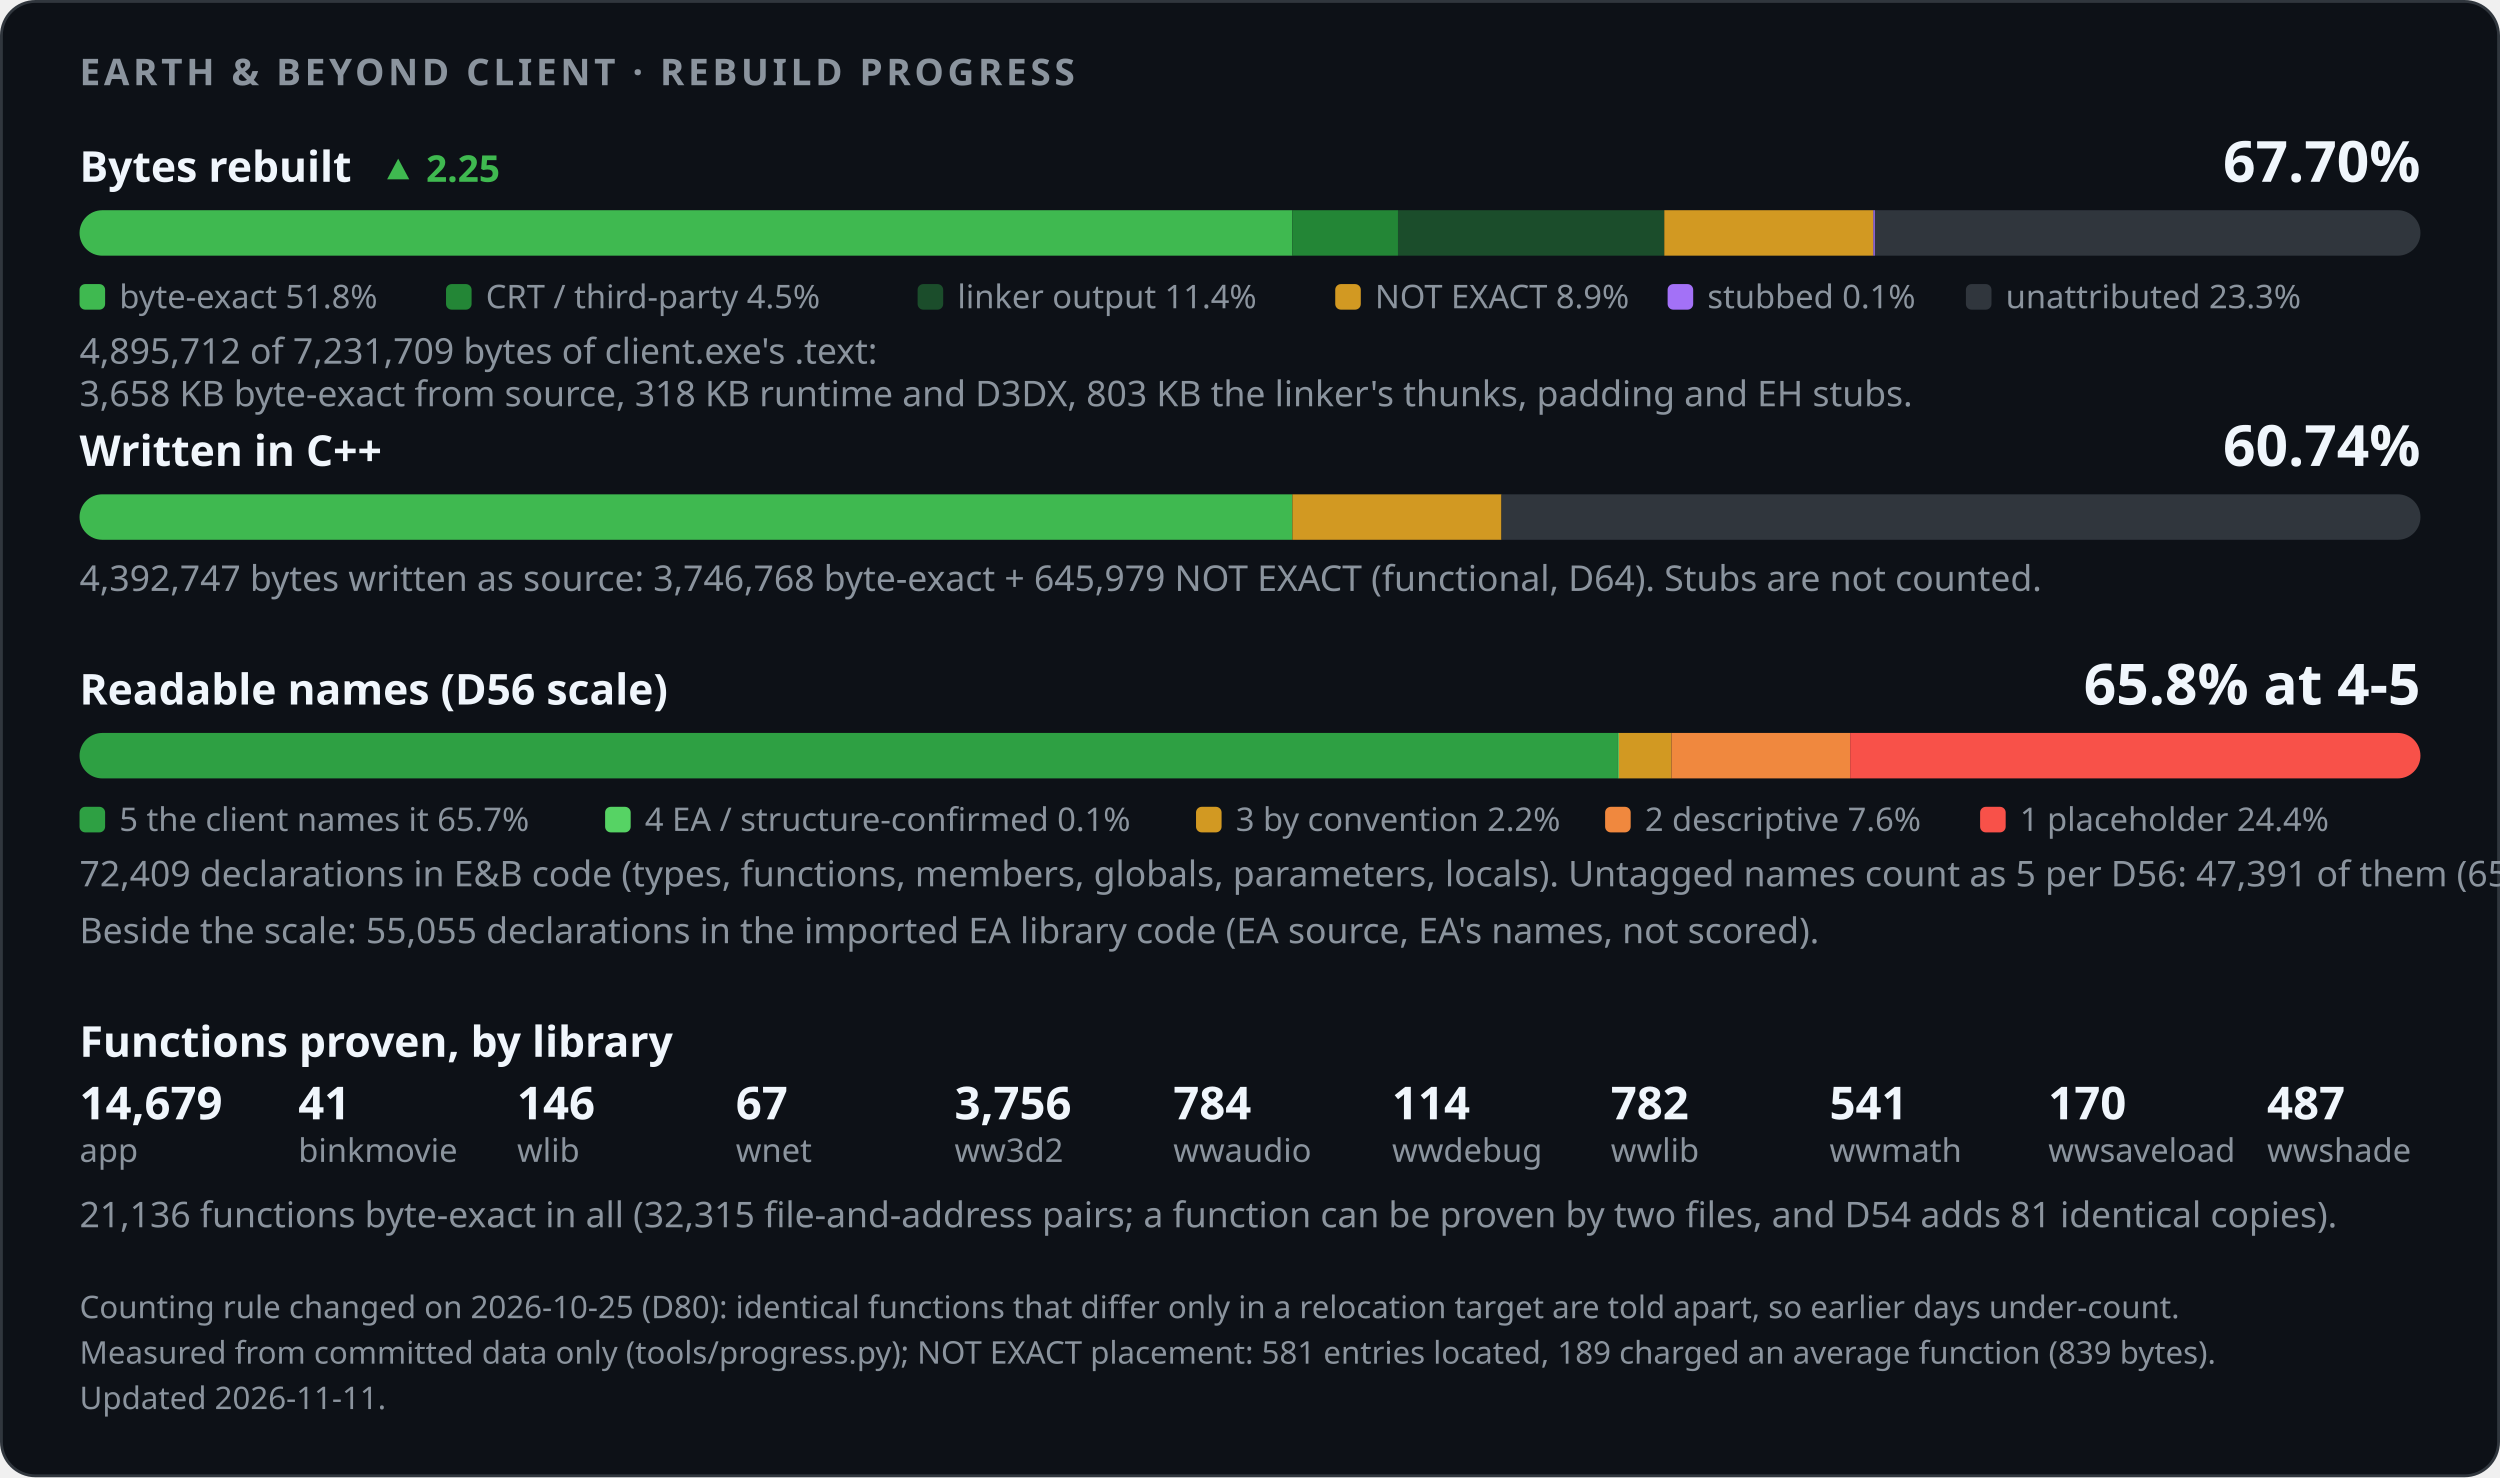
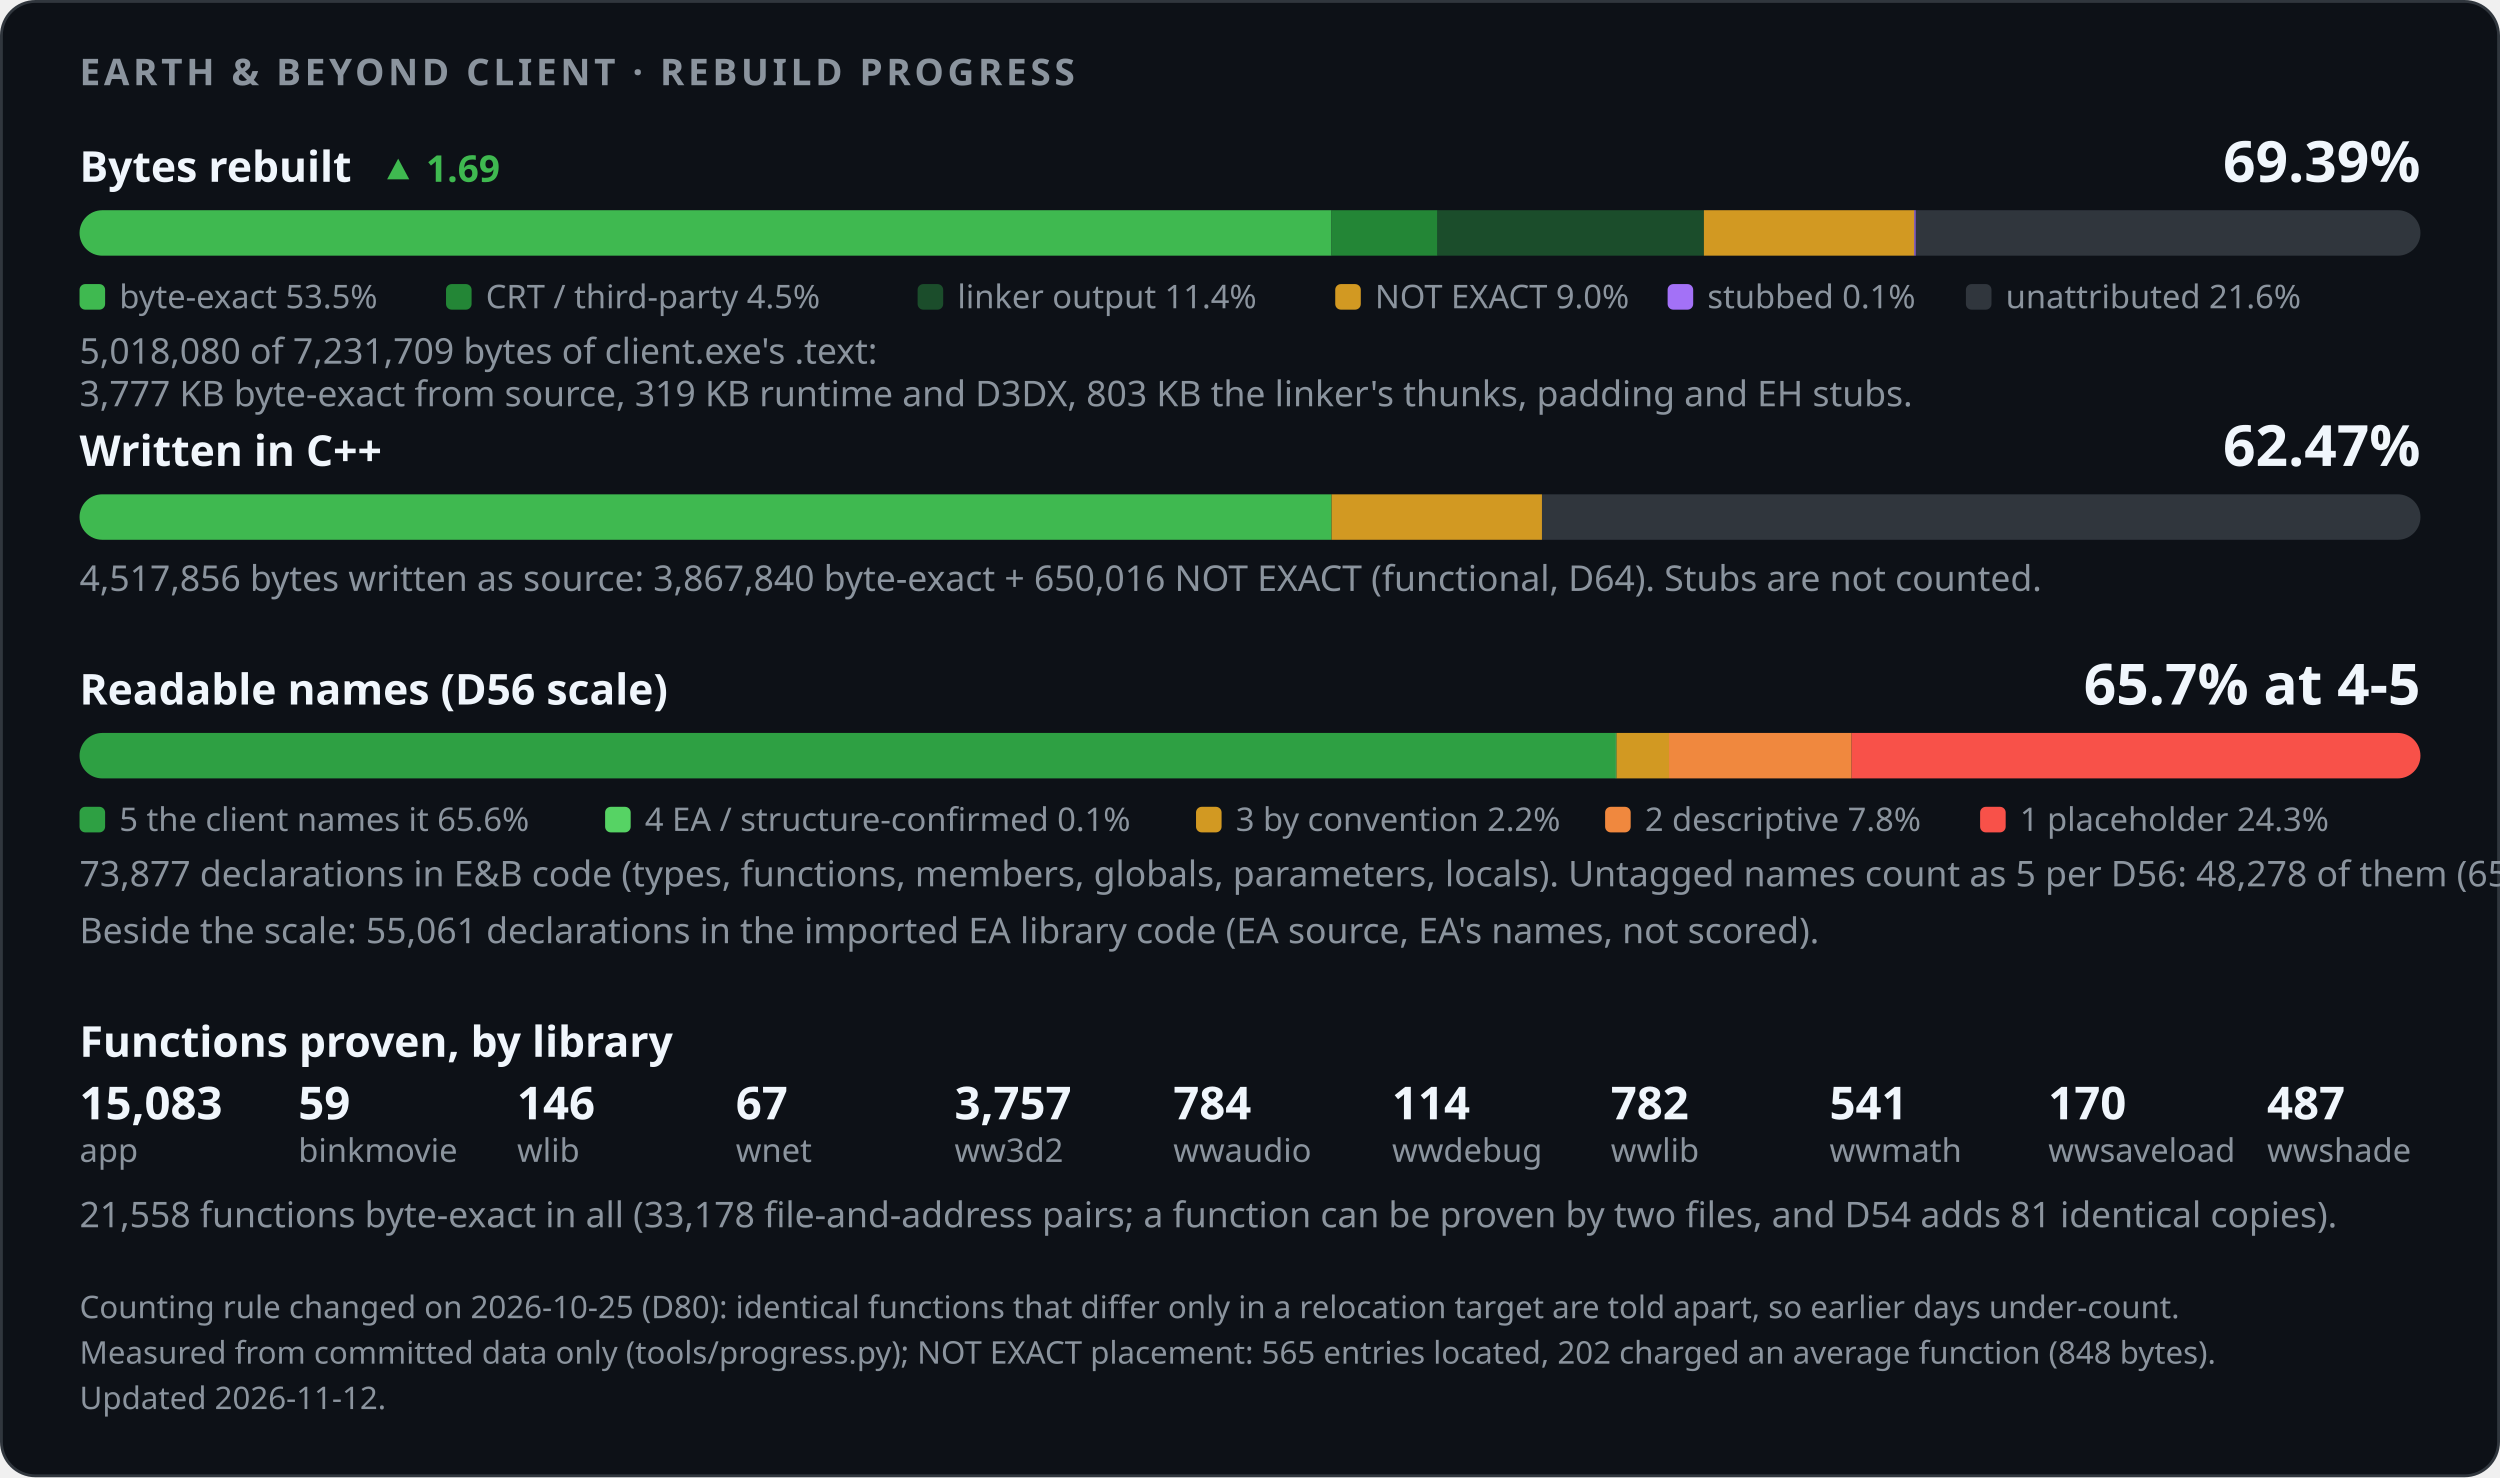
<svg xmlns="http://www.w3.org/2000/svg" width="880" height="520" viewBox="0 0 880 520" role="img" aria-labelledby="title desc">
  <style>
    .card { fill: #0d1117; stroke: #30363d; } .strong { fill: #f0f6fc; } .muted { fill: #8b949e; }
    .grid { stroke: #30363d; } .up { fill: #3fb950; } .down { fill: #f85149; }
    .s-exact { fill: #3fb950; } .s-notexact { fill: #d29922; } .s-stub { fill: #a371f7; }
    .s-third { fill: #238636; } .s-linker { fill: #1b4d2b; } .s-unattr { fill: #30363d; }
    .l-exact { stroke: #3fb950; } .l-written { stroke: #58a6ff; }
    @media (prefers-color-scheme: light) {
      .card { fill: #ffffff; stroke: #d0d7de; } .strong { fill: #1f2328; } .muted { fill: #59636e; }
      .grid { stroke: #d0d7de; } .up { fill: #1a7f37; } .down { fill: #cf222e; }
      .s-exact { fill: #1a7f37; } .s-third { fill: #4ac26b; } .s-linker { fill: #aceebb; } .s-unattr { fill: #d0d7de; }
      .l-exact { stroke: #1a7f37; } .l-written { stroke: #0969da; }
    }
  </style>
  <rect class="card" x="0.5" y="0.5" width="879" height="519" rx="12" />
  <g font-family="-apple-system,BlinkMacSystemFont,'Segoe UI','Noto Sans',Helvetica,Arial,sans-serif">
    <text x="28" y="30" class="muted" font-size="13" font-weight="600" letter-spacing="1.3">EARTH &amp; BEYOND CLIENT · REBUILD PROGRESS</text>
-     <text x="28" y="64" class="strong" font-size="15" font-weight="600">Bytes rebuilt<tspan class="up" dx="10" font-size="13" font-weight="600">▲ 2.25</tspan>
+     <text x="28" y="64" class="strong" font-size="15" font-weight="600">Bytes rebuilt<tspan class="up" dx="10" font-size="13" font-weight="600">▲ 1.69</tspan>
    </text>
-     <text x="852" y="64" class="strong" font-size="20" font-weight="700" text-anchor="end">67.70%</text>
+     <text x="852" y="64" class="strong" font-size="20" font-weight="700" text-anchor="end">69.39%</text>
    <clipPath id="clip74">
      <rect x="28" y="74" width="824" height="16" rx="8.0" />
    </clipPath>
    <g clip-path="url(#clip74)">
-       <rect x="28.00" y="74" width="426.92" height="16" class="s-exact" />
-       <rect x="454.92" y="74" width="37.17" height="16" class="s-third" />
-       <rect x="492.09" y="74" width="93.74" height="16" class="s-linker" />
-       <rect x="585.83" y="74" width="73.60" height="16" class="s-notexact" />
-       <rect x="659.43" y="74" width="0.53" height="16" class="s-stub" />
-       <rect x="659.97" y="74" width="192.03" height="16" class="s-unattr" />
+       <rect x="28.00" y="74" width="440.71" height="16" class="s-exact" />
+       <rect x="468.71" y="74" width="37.32" height="16" class="s-third" />
+       <rect x="506.03" y="74" width="93.74" height="16" class="s-linker" />
+       <rect x="599.77" y="74" width="74.06" height="16" class="s-notexact" />
+       <rect x="673.84" y="74" width="0.51" height="16" class="s-stub" />
+       <rect x="674.35" y="74" width="177.65" height="16" class="s-unattr" />
    </g>
    <rect x="28" y="100" width="9" height="9" rx="2" class="s-exact" />
-     <text x="42" y="108.5" class="muted" font-size="11.5">byte-exact 51.8%</text>
+     <text x="42" y="108.5" class="muted" font-size="11.5">byte-exact 53.5%</text>
    <rect x="157" y="100" width="9" height="9" rx="2" class="s-third" />
    <text x="171" y="108.5" class="muted" font-size="11.5">CRT / third-party 4.5%</text>
    <rect x="323" y="100" width="9" height="9" rx="2" class="s-linker" />
    <text x="337" y="108.5" class="muted" font-size="11.5">linker output 11.4%</text>
    <rect x="470" y="100" width="9" height="9" rx="2" class="s-notexact" />
-     <text x="484" y="108.5" class="muted" font-size="11.5">NOT EXACT 8.9%</text>
+     <text x="484" y="108.5" class="muted" font-size="11.5">NOT EXACT 9.0%</text>
    <rect x="587" y="100" width="9" height="9" rx="2" class="s-stub" />
    <text x="601" y="108.5" class="muted" font-size="11.5">stubbed 0.1%</text>
    <rect x="692" y="100" width="9" height="9" rx="2" class="s-unattr" />
-     <text x="706" y="108.5" class="muted" font-size="11.5">unattributed 23.3%</text>
-     <text x="28" y="128" class="muted" font-size="12.5">4,895,712 of 7,231,709 bytes of client.exe's .text:</text>
-     <text x="28" y="143" class="muted" font-size="12.5">3,658 KB byte-exact from source, 318 KB runtime and D3DX, 803 KB the linker's thunks, padding and EH stubs.</text>
+     <text x="706" y="108.5" class="muted" font-size="11.5">unattributed 21.6%</text>
+     <text x="28" y="128" class="muted" font-size="12.5">5,018,080 of 7,231,709 bytes of client.exe's .text:</text>
+     <text x="28" y="143" class="muted" font-size="12.5">3,777 KB byte-exact from source, 319 KB runtime and D3DX, 803 KB the linker's thunks, padding and EH stubs.</text>
    <text x="28" y="164" class="strong" font-size="15" font-weight="600">Written in C++</text>
-     <text x="852" y="164" class="strong" font-size="20" font-weight="700" text-anchor="end">60.74%</text>
+     <text x="852" y="164" class="strong" font-size="20" font-weight="700" text-anchor="end">62.47%</text>
    <clipPath id="clip174">
      <rect x="28" y="174" width="824" height="16" rx="8.0" />
    </clipPath>
    <g clip-path="url(#clip174)">
-       <rect x="28.00" y="174" width="426.92" height="16" class="s-exact" />
-       <rect x="454.92" y="174" width="73.60" height="16" class="s-notexact" />
-       <rect x="528.52" y="174" width="323.48" height="16" class="s-unattr" />
+       <rect x="28.00" y="174" width="440.71" height="16" class="s-exact" />
+       <rect x="468.71" y="174" width="74.06" height="16" class="s-notexact" />
+       <rect x="542.78" y="174" width="309.22" height="16" class="s-unattr" />
    </g>
-     <text x="28" y="208" class="muted" font-size="12.5">4,392,747 bytes written as source: 3,746,768 byte-exact + 645,979 NOT EXACT (functional, D64). Stubs are not counted.</text>
+     <text x="28" y="208" class="muted" font-size="12.5">4,517,856 bytes written as source: 3,867,840 byte-exact + 650,016 NOT EXACT (functional, D64). Stubs are not counted.</text>
    <text x="28" y="248" class="strong" font-size="15" font-weight="600">Readable names (D56 scale)</text>
-     <text x="852" y="248" class="strong" font-size="20" font-weight="700" text-anchor="end">65.8% at 4-5</text>
+     <text x="852" y="248" class="strong" font-size="20" font-weight="700" text-anchor="end">65.7% at 4-5</text>
    <clipPath id="clip258">
      <rect x="28" y="258" width="824" height="16" rx="8.0" />
    </clipPath>
    <g clip-path="url(#clip258)">
-       <rect x="28.00" y="258" width="541.43" height="16" fill="#2ea043" />
-       <rect x="569.43" y="258" width="0.43" height="16" fill="#56d364" />
-       <rect x="569.86" y="258" width="18.49" height="16" fill="#d29922" />
-       <rect x="588.35" y="258" width="62.91" height="16" fill="#f0883e" />
-       <rect x="651.26" y="258" width="200.74" height="16" fill="#f85149" />
+       <rect x="28.00" y="258" width="540.61" height="16" fill="#2ea043" />
+       <rect x="568.61" y="258" width="0.42" height="16" fill="#56d364" />
+       <rect x="569.03" y="258" width="18.46" height="16" fill="#d29922" />
+       <rect x="587.49" y="258" width="64.29" height="16" fill="#f0883e" />
+       <rect x="651.78" y="258" width="200.22" height="16" fill="#f85149" />
    </g>
    <rect x="28" y="284" width="9" height="9" rx="2" fill="#2ea043" />
-     <text x="42" y="292.5" class="muted" font-size="11.5">5 the client names it 65.7%</text>
+     <text x="42" y="292.5" class="muted" font-size="11.5">5 the client names it 65.6%</text>
    <rect x="213" y="284" width="9" height="9" rx="2" fill="#56d364" />
    <text x="227" y="292.5" class="muted" font-size="11.5">4 EA / structure-confirmed 0.1%</text>
    <rect x="421" y="284" width="9" height="9" rx="2" fill="#d29922" />
    <text x="435" y="292.5" class="muted" font-size="11.5">3 by convention 2.2%</text>
    <rect x="565" y="284" width="9" height="9" rx="2" fill="#f0883e" />
-     <text x="579" y="292.5" class="muted" font-size="11.5">2 descriptive 7.6%</text>
+     <text x="579" y="292.5" class="muted" font-size="11.5">2 descriptive 7.8%</text>
    <rect x="697" y="284" width="9" height="9" rx="2" fill="#f85149" />
-     <text x="711" y="292.5" class="muted" font-size="11.5">1 placeholder 24.4%</text>
-     <text x="28" y="312" class="muted" font-size="12.5">72,409 declarations in E&amp;B code (types, functions, members, globals, parameters, locals). Untagged names count as 5 per D56: 47,391 of them (65.4%).</text>
-     <text x="28" y="332" class="muted" font-size="12.5">Beside the scale: 55,055 declarations in the imported EA library code (EA source, EA's names, not scored).</text>
+     <text x="711" y="292.5" class="muted" font-size="11.5">1 placeholder 24.3%</text>
+     <text x="28" y="312" class="muted" font-size="12.5">73,877 declarations in E&amp;B code (types, functions, members, globals, parameters, locals). Untagged names count as 5 per D56: 48,278 of them (65.3%).</text>
+     <text x="28" y="332" class="muted" font-size="12.5">Beside the scale: 55,061 declarations in the imported EA library code (EA source, EA's names, not scored).</text>
    <text x="28" y="372" class="strong" font-size="15" font-weight="600">Functions proven, by library</text>
-     <text x="28" y="394" class="strong" font-size="16" font-weight="700">14,679</text>
+     <text x="28" y="394" class="strong" font-size="16" font-weight="700">15,083</text>
    <text x="28" y="409" class="muted" font-size="11.5">app</text>
-     <text x="105" y="394" class="strong" font-size="16" font-weight="700">41</text>
+     <text x="105" y="394" class="strong" font-size="16" font-weight="700">59</text>
    <text x="105" y="409" class="muted" font-size="11.5">binkmovie</text>
    <text x="182" y="394" class="strong" font-size="16" font-weight="700">146</text>
    <text x="182" y="409" class="muted" font-size="11.5">wlib</text>
    <text x="259" y="394" class="strong" font-size="16" font-weight="700">67</text>
    <text x="259" y="409" class="muted" font-size="11.5">wnet</text>
-     <text x="336" y="394" class="strong" font-size="16" font-weight="700">3,756</text>
+     <text x="336" y="394" class="strong" font-size="16" font-weight="700">3,757</text>
    <text x="336" y="409" class="muted" font-size="11.5">ww3d2</text>
    <text x="413" y="394" class="strong" font-size="16" font-weight="700">784</text>
    <text x="413" y="409" class="muted" font-size="11.5">wwaudio</text>
    <text x="490" y="394" class="strong" font-size="16" font-weight="700">114</text>
    <text x="490" y="409" class="muted" font-size="11.5">wwdebug</text>
    <text x="567" y="394" class="strong" font-size="16" font-weight="700">782</text>
    <text x="567" y="409" class="muted" font-size="11.5">wwlib</text>
    <text x="644" y="394" class="strong" font-size="16" font-weight="700">541</text>
    <text x="644" y="409" class="muted" font-size="11.5">wwmath</text>
    <text x="721" y="394" class="strong" font-size="16" font-weight="700">170</text>
    <text x="721" y="409" class="muted" font-size="11.5">wwsaveload</text>
    <text x="798" y="394" class="strong" font-size="16" font-weight="700">487</text>
    <text x="798" y="409" class="muted" font-size="11.5">wwshade</text>
-     <text x="28" y="432" class="muted" font-size="12.5">21,136 functions byte-exact in all (32,315 file-and-address pairs; a function can be proven by two files, and D54 adds 81 identical copies).</text>
+     <text x="28" y="432" class="muted" font-size="12.5">21,558 functions byte-exact in all (33,178 file-and-address pairs; a function can be proven by two files, and D54 adds 81 identical copies).</text>
    <text x="28" y="464" class="muted" font-size="11">Counting rule changed on 2026-10-25 (D80): identical functions that differ only in a relocation target are told apart, so earlier days under-count.</text>
-     <text x="28" y="480" class="muted" font-size="11">Measured from committed data only (tools/progress.py); NOT EXACT placement: 581 entries located, 189 charged an average function (839 bytes).</text>
-     <text x="28" y="496" class="muted" font-size="11">Updated 2026-11-11.</text>
+     <text x="28" y="480" class="muted" font-size="11">Measured from committed data only (tools/progress.py); NOT EXACT placement: 565 entries located, 202 charged an average function (848 bytes).</text>
+     <text x="28" y="496" class="muted" font-size="11">Updated 2026-11-12.</text>
  </g>
</svg>
